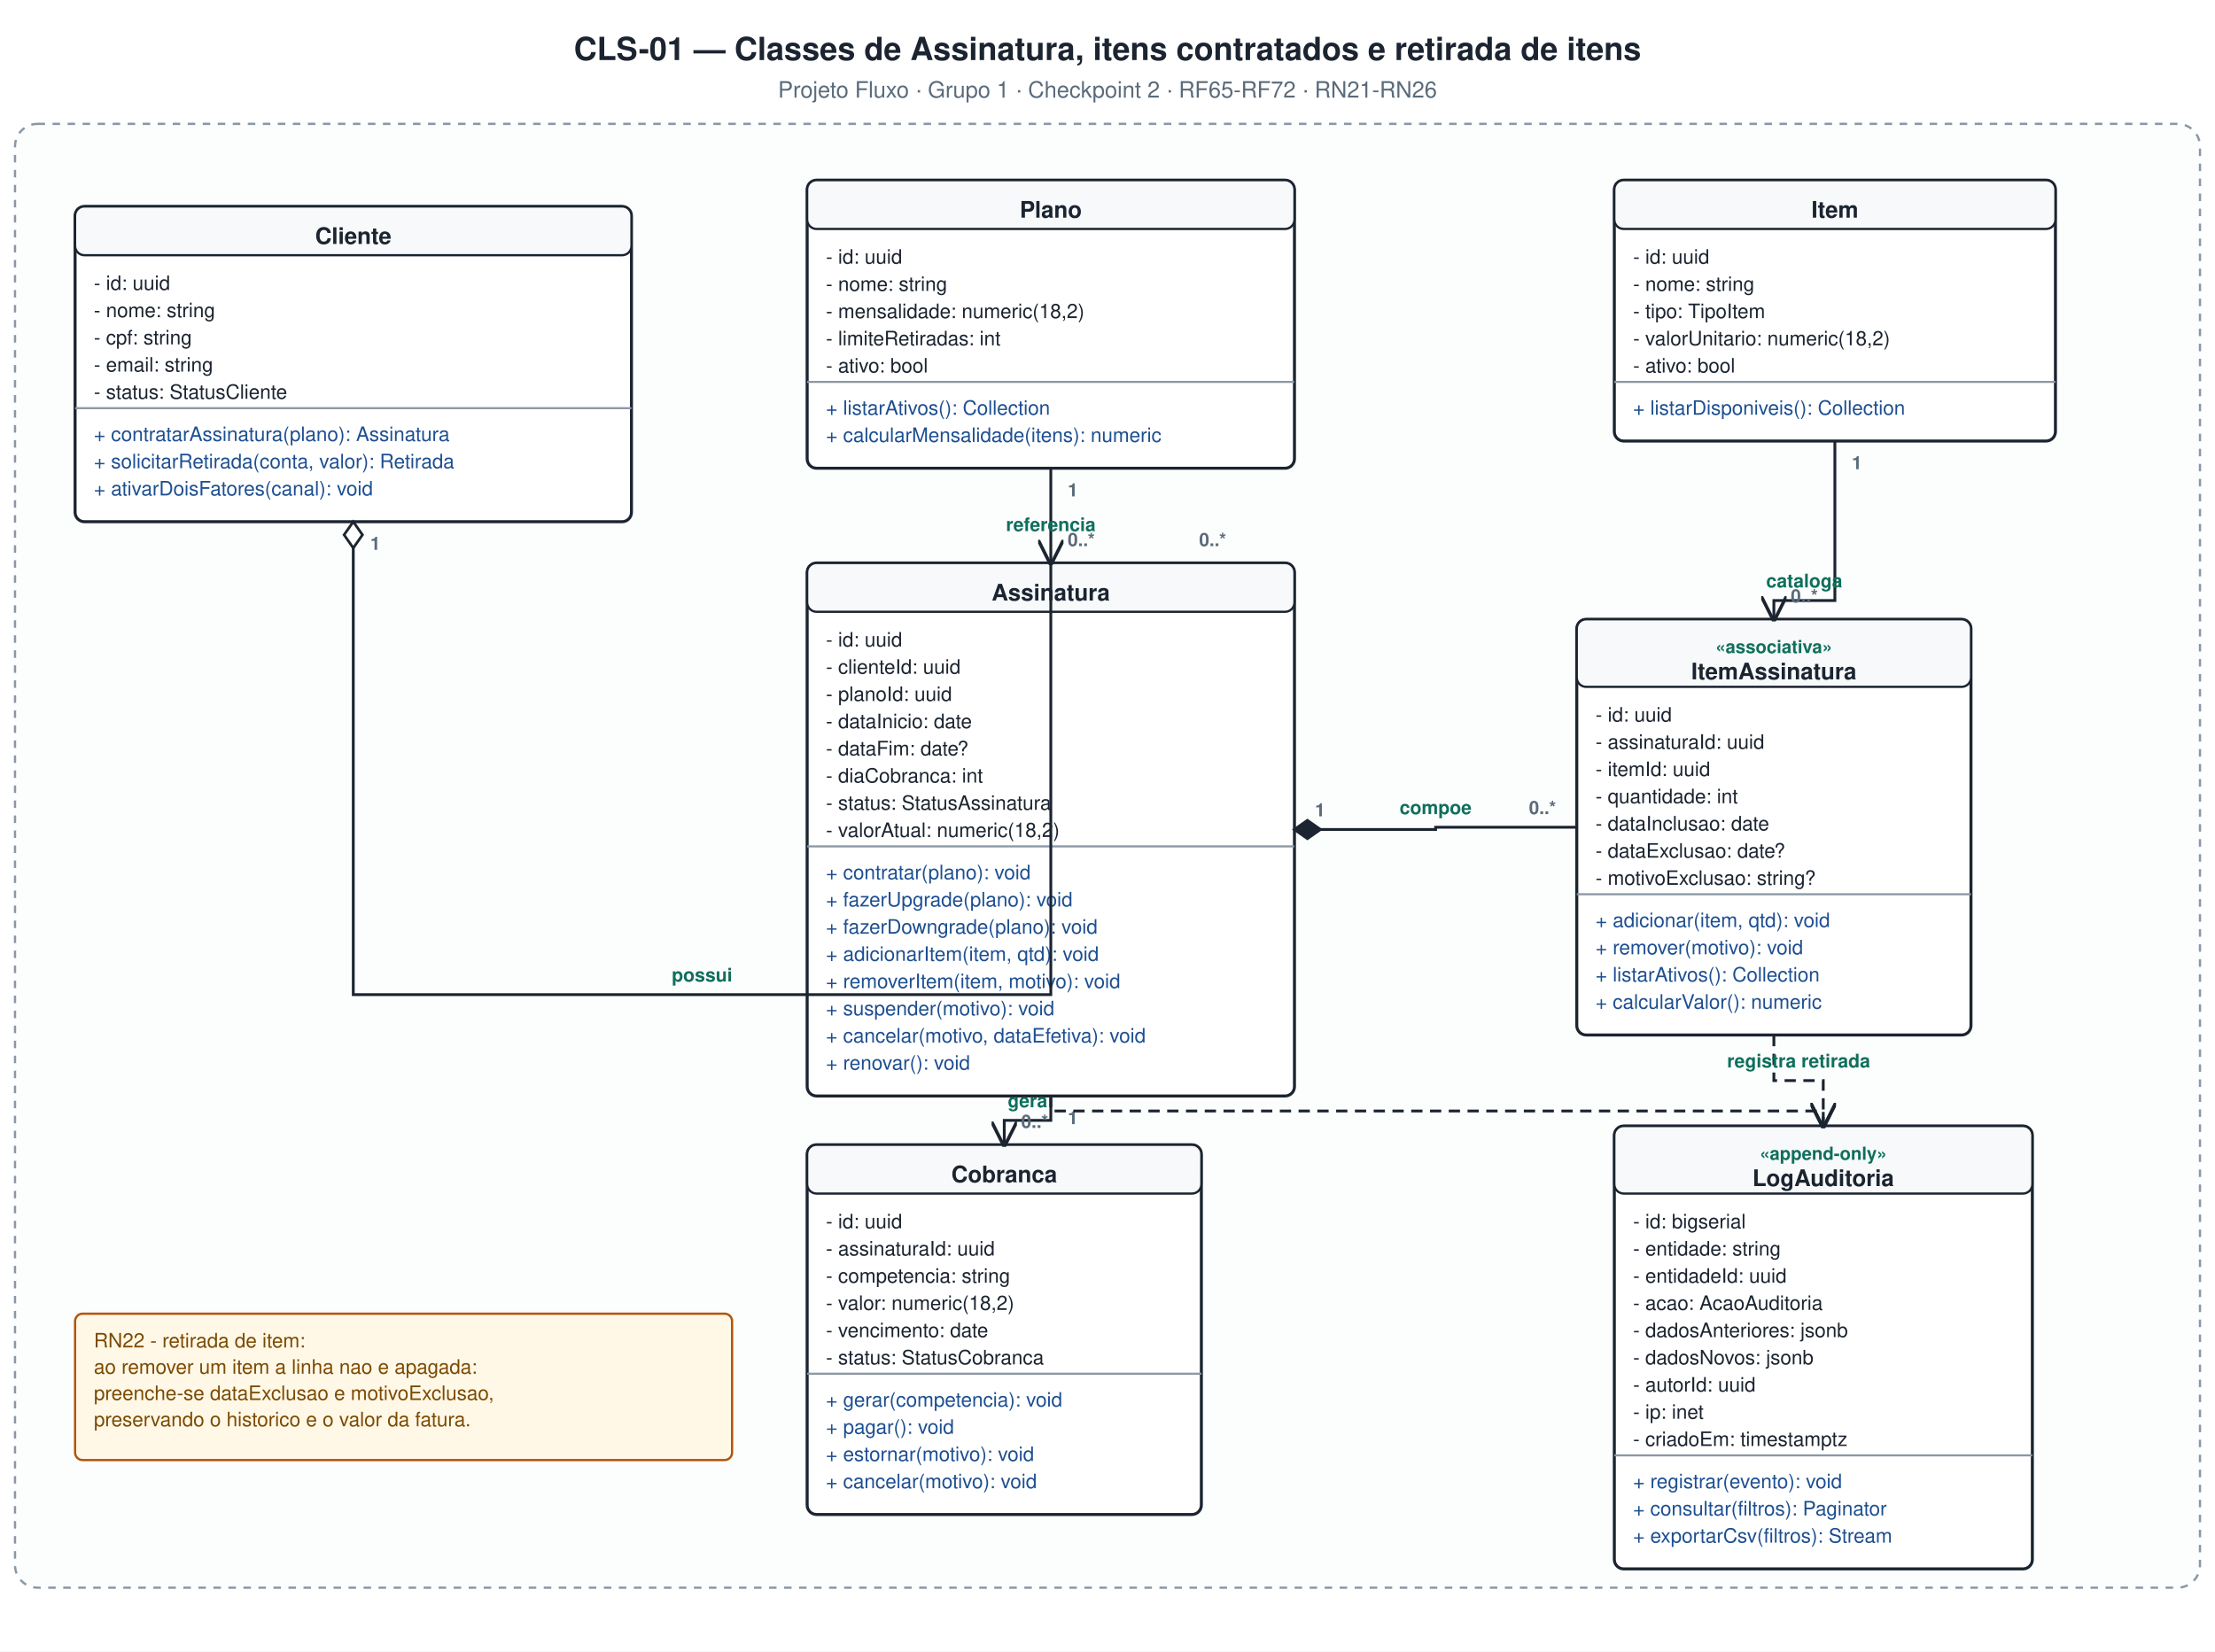
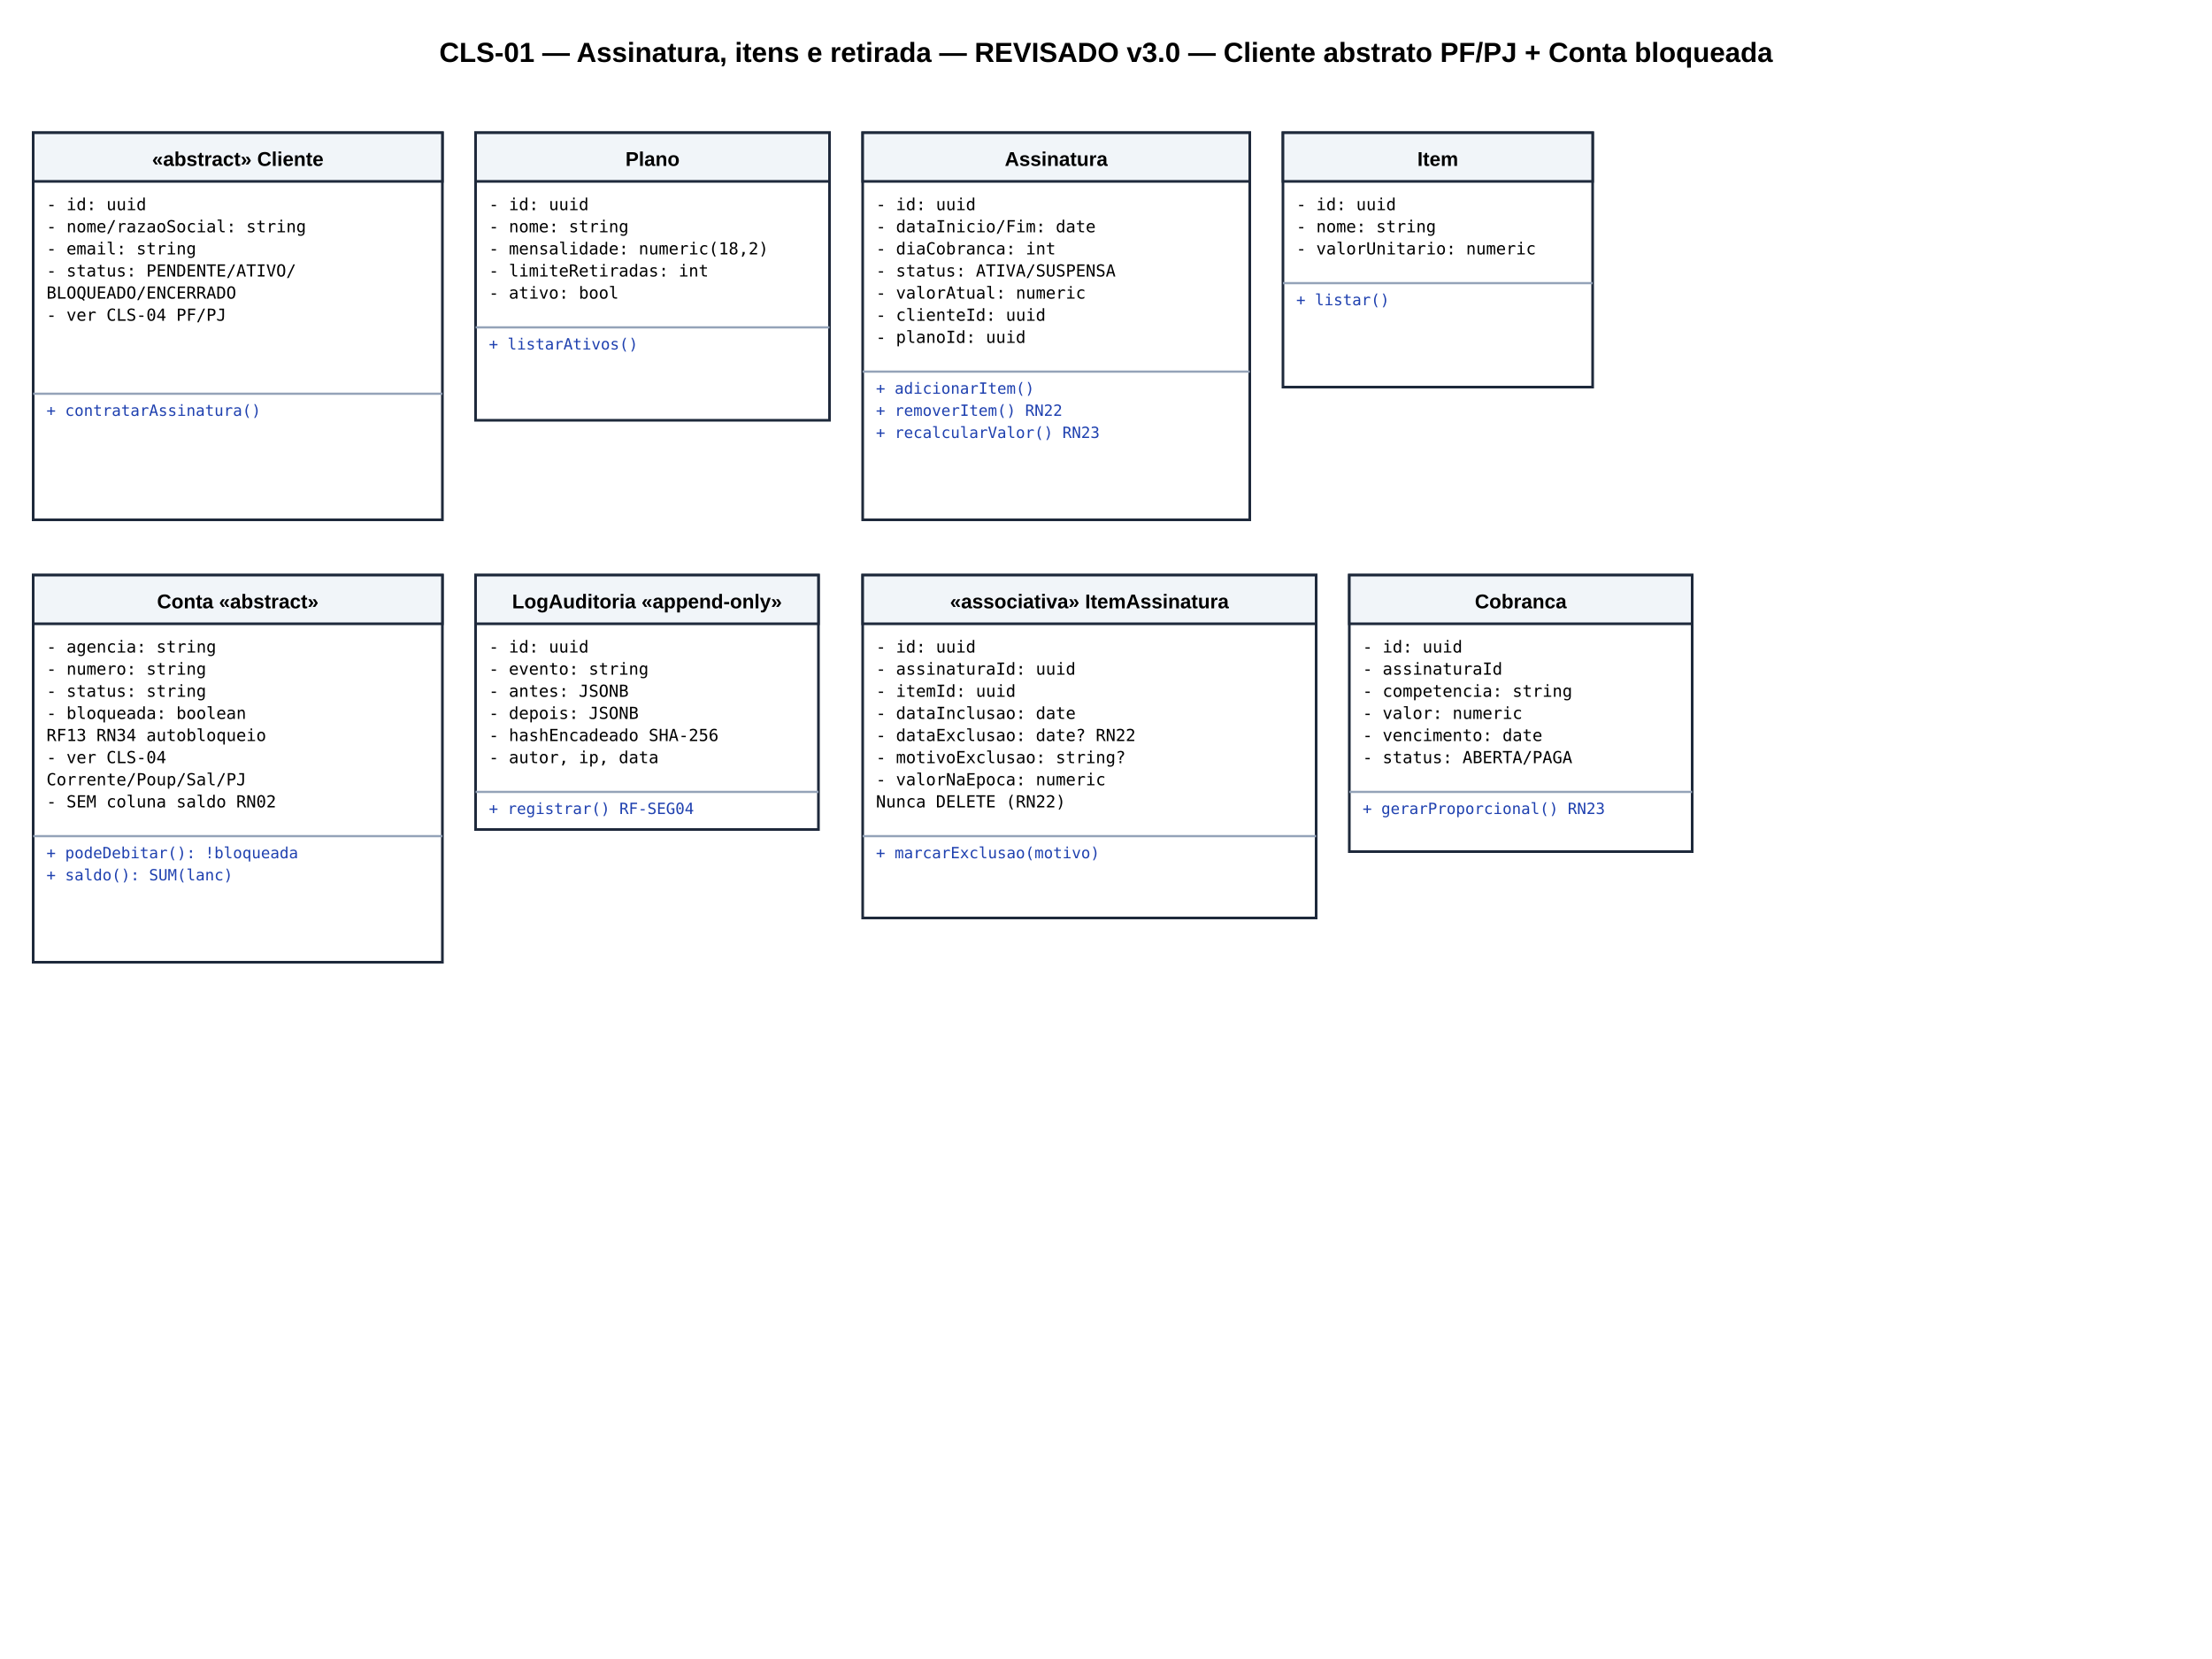
- <svg xmlns="http://www.w3.org/2000/svg" width="1180" height="880" viewBox="0 0 1180 880">
-   <defs>
-     <marker id="arrow" viewBox="0 0 10 10" refX="9" refY="5" markerWidth="7" markerHeight="7" orient="auto-start-reverse">
-       <path d="M 0 0 L 10 5 L 0 10 z" fill="#8a97a5" />
-     </marker>
-     <marker id="arrow-ink" viewBox="0 0 10 10" refX="9" refY="5" markerWidth="7" markerHeight="7" orient="auto-start-reverse">
-       <path d="M 0 0 L 10 5 L 0 10 z" fill="#1b2430" />
-     </marker>
-     <marker id="arrow-ret" viewBox="0 0 10 10" refX="9" refY="5" markerWidth="7" markerHeight="7" orient="auto-start-reverse">
-       <path d="M 0 0 L 10 5 L 0 10 z" fill="#0f6f5c" />
-     </marker>
-     <marker id="open" viewBox="0 0 12 12" refX="11" refY="6" markerWidth="9" markerHeight="9" orient="auto-start-reverse">
-       <path d="M 0 0 L 12 6 L 0 12" fill="none" stroke="#1b2430" stroke-width="1.6" />
-     </marker>
-     <marker id="open-gen" viewBox="0 0 14 14" refX="12" refY="7" markerWidth="11" markerHeight="11" orient="auto-start-reverse">
-       <path d="M 0 0 L 14 7 L 0 14" fill="#ffffff" stroke="#1b2430" stroke-width="1.6" />
-     </marker>
-     <marker id="diamond" viewBox="0 0 12 12" refX="10" refY="6" markerWidth="8" markerHeight="8" orient="auto-start-reverse">
-       <path d="M 0 6 L 6 3 L 12 6 L 6 9 z" fill="#ffffff" stroke="#1b2430" stroke-width="1.5" />
-     </marker>
-     <marker id="diamond-fill" viewBox="0 0 12 12" refX="10" refY="6" markerWidth="8" markerHeight="8" orient="auto-start-reverse">
-       <path d="M 0 6 L 6 3 L 12 6 L 6 9 z" fill="#1b2430" stroke="#1b2430" stroke-width="1.2" />
-     </marker>
-   </defs>
-   <rect width="1180" height="880" fill="#ffffff" />
-   <text x="590.0" y="32.0" font-family="Segoe UI, Helvetica, Arial, sans-serif" font-size="17" font-weight="700" text-anchor="middle" fill="#1b2430">CLS-01 — Classes de Assinatura, itens contratados e retirada de itens</text>
-   <text x="590.0" y="52.0" font-family="Segoe UI, Helvetica, Arial, sans-serif" font-size="12" font-weight="500" text-anchor="middle" fill="#5a6b7b">Projeto Fluxo · Grupo 1 · Checkpoint 2 · RF65-RF72 · RN21-RN26</text>
-   <rect x="8" y="66" width="1164" height="780" rx="12" fill="#fcfdfd" stroke="#8a97a5" stroke-width="1.2" stroke-dasharray="4 4" />
-   <rect x="40.0" y="110.0" width="296.4" height="168.0" rx="5" fill="#ffffff" stroke="#1b2430" stroke-width="1.6" />
-   <rect x="40.0" y="110.0" width="296.4" height="26.0" rx="5" fill="#f7f9fb" stroke="#1b2430" stroke-width="1.2" />
-   <text x="188.2" y="130.0" font-family="Segoe UI, Helvetica, Arial, sans-serif" font-size="12.2" font-weight="700" text-anchor="middle" fill="#1b2430">Cliente</text>
-   <text x="50.0" y="154.5" font-family="Segoe UI, Helvetica, Arial, sans-serif" font-size="10.6" font-weight="500" text-anchor="start" fill="#1b2430">- id: uuid</text>
-   <text x="50.0" y="169.0" font-family="Segoe UI, Helvetica, Arial, sans-serif" font-size="10.6" font-weight="500" text-anchor="start" fill="#1b2430">- nome: string</text>
-   <text x="50.0" y="183.5" font-family="Segoe UI, Helvetica, Arial, sans-serif" font-size="10.6" font-weight="500" text-anchor="start" fill="#1b2430">- cpf: string</text>
-   <text x="50.0" y="198.0" font-family="Segoe UI, Helvetica, Arial, sans-serif" font-size="10.6" font-weight="500" text-anchor="start" fill="#1b2430">- email: string</text>
-   <text x="50.0" y="212.5" font-family="Segoe UI, Helvetica, Arial, sans-serif" font-size="10.6" font-weight="500" text-anchor="start" fill="#1b2430">- status: StatusCliente</text>
-   <line x1="40.0" y1="217.5" x2="336.4" y2="217.5" stroke="#8a97a5" stroke-width="1.1" />
-   <text x="50.0" y="235.0" font-family="Segoe UI, Helvetica, Arial, sans-serif" font-size="10.6" font-weight="500" text-anchor="start" fill="#1d4f91">+ contratarAssinatura(plano): Assinatura</text>
-   <text x="50.0" y="249.5" font-family="Segoe UI, Helvetica, Arial, sans-serif" font-size="10.6" font-weight="500" text-anchor="start" fill="#1d4f91">+ solicitarRetirada(conta, valor): Retirada</text>
-   <text x="50.0" y="264.0" font-family="Segoe UI, Helvetica, Arial, sans-serif" font-size="10.6" font-weight="500" text-anchor="start" fill="#1d4f91">+ ativarDoisFatores(canal): void</text>
-   <rect x="430.0" y="96.0" width="259.6" height="153.5" rx="5" fill="#ffffff" stroke="#1b2430" stroke-width="1.6" />
-   <rect x="430.0" y="96.0" width="259.6" height="26.0" rx="5" fill="#f7f9fb" stroke="#1b2430" stroke-width="1.2" />
-   <text x="559.8" y="116.0" font-family="Segoe UI, Helvetica, Arial, sans-serif" font-size="12.2" font-weight="700" text-anchor="middle" fill="#1b2430">Plano</text>
-   <text x="440.0" y="140.5" font-family="Segoe UI, Helvetica, Arial, sans-serif" font-size="10.6" font-weight="500" text-anchor="start" fill="#1b2430">- id: uuid</text>
-   <text x="440.0" y="155.0" font-family="Segoe UI, Helvetica, Arial, sans-serif" font-size="10.6" font-weight="500" text-anchor="start" fill="#1b2430">- nome: string</text>
-   <text x="440.0" y="169.5" font-family="Segoe UI, Helvetica, Arial, sans-serif" font-size="10.6" font-weight="500" text-anchor="start" fill="#1b2430">- mensalidade: numeric(18,2)</text>
-   <text x="440.0" y="184.0" font-family="Segoe UI, Helvetica, Arial, sans-serif" font-size="10.6" font-weight="500" text-anchor="start" fill="#1b2430">- limiteRetiradas: int</text>
-   <text x="440.0" y="198.5" font-family="Segoe UI, Helvetica, Arial, sans-serif" font-size="10.6" font-weight="500" text-anchor="start" fill="#1b2430">- ativo: bool</text>
-   <line x1="430.0" y1="203.5" x2="689.5" y2="203.5" stroke="#8a97a5" stroke-width="1.1" />
-   <text x="440.0" y="221.0" font-family="Segoe UI, Helvetica, Arial, sans-serif" font-size="10.6" font-weight="500" text-anchor="start" fill="#1d4f91">+ listarAtivos(): Collection</text>
-   <text x="440.0" y="235.5" font-family="Segoe UI, Helvetica, Arial, sans-serif" font-size="10.6" font-weight="500" text-anchor="start" fill="#1d4f91">+ calcularMensalidade(itens): numeric</text>
-   <rect x="430.0" y="300.0" width="259.6" height="284.0" rx="5" fill="#ffffff" stroke="#1b2430" stroke-width="1.6" />
-   <rect x="430.0" y="300.0" width="259.6" height="26.0" rx="5" fill="#f7f9fb" stroke="#1b2430" stroke-width="1.2" />
-   <text x="559.8" y="320.0" font-family="Segoe UI, Helvetica, Arial, sans-serif" font-size="12.2" font-weight="700" text-anchor="middle" fill="#1b2430">Assinatura</text>
-   <text x="440.0" y="344.5" font-family="Segoe UI, Helvetica, Arial, sans-serif" font-size="10.6" font-weight="500" text-anchor="start" fill="#1b2430">- id: uuid</text>
-   <text x="440.0" y="359.0" font-family="Segoe UI, Helvetica, Arial, sans-serif" font-size="10.6" font-weight="500" text-anchor="start" fill="#1b2430">- clienteId: uuid</text>
-   <text x="440.0" y="373.5" font-family="Segoe UI, Helvetica, Arial, sans-serif" font-size="10.6" font-weight="500" text-anchor="start" fill="#1b2430">- planoId: uuid</text>
-   <text x="440.0" y="388.0" font-family="Segoe UI, Helvetica, Arial, sans-serif" font-size="10.6" font-weight="500" text-anchor="start" fill="#1b2430">- dataInicio: date</text>
-   <text x="440.0" y="402.5" font-family="Segoe UI, Helvetica, Arial, sans-serif" font-size="10.6" font-weight="500" text-anchor="start" fill="#1b2430">- dataFim: date?</text>
-   <text x="440.0" y="417.0" font-family="Segoe UI, Helvetica, Arial, sans-serif" font-size="10.6" font-weight="500" text-anchor="start" fill="#1b2430">- diaCobranca: int</text>
-   <text x="440.0" y="431.5" font-family="Segoe UI, Helvetica, Arial, sans-serif" font-size="10.6" font-weight="500" text-anchor="start" fill="#1b2430">- status: StatusAssinatura</text>
-   <text x="440.0" y="446.0" font-family="Segoe UI, Helvetica, Arial, sans-serif" font-size="10.6" font-weight="500" text-anchor="start" fill="#1b2430">- valorAtual: numeric(18,2)</text>
-   <line x1="430.0" y1="451.0" x2="689.5" y2="451.0" stroke="#8a97a5" stroke-width="1.1" />
-   <text x="440.0" y="468.5" font-family="Segoe UI, Helvetica, Arial, sans-serif" font-size="10.6" font-weight="500" text-anchor="start" fill="#1d4f91">+ contratar(plano): void</text>
-   <text x="440.0" y="483.0" font-family="Segoe UI, Helvetica, Arial, sans-serif" font-size="10.6" font-weight="500" text-anchor="start" fill="#1d4f91">+ fazerUpgrade(plano): void</text>
-   <text x="440.0" y="497.5" font-family="Segoe UI, Helvetica, Arial, sans-serif" font-size="10.6" font-weight="500" text-anchor="start" fill="#1d4f91">+ fazerDowngrade(plano): void</text>
-   <text x="440.0" y="512.0" font-family="Segoe UI, Helvetica, Arial, sans-serif" font-size="10.6" font-weight="500" text-anchor="start" fill="#1d4f91">+ adicionarItem(item, qtd): void</text>
-   <text x="440.0" y="526.5" font-family="Segoe UI, Helvetica, Arial, sans-serif" font-size="10.6" font-weight="500" text-anchor="start" fill="#1d4f91">+ removerItem(item, motivo): void</text>
-   <text x="440.0" y="541.0" font-family="Segoe UI, Helvetica, Arial, sans-serif" font-size="10.6" font-weight="500" text-anchor="start" fill="#1d4f91">+ suspender(motivo): void</text>
-   <text x="440.0" y="555.5" font-family="Segoe UI, Helvetica, Arial, sans-serif" font-size="10.6" font-weight="500" text-anchor="start" fill="#1d4f91">+ cancelar(motivo, dataEfetiva): void</text>
-   <text x="440.0" y="570.0" font-family="Segoe UI, Helvetica, Arial, sans-serif" font-size="10.6" font-weight="500" text-anchor="start" fill="#1d4f91">+ renovar(): void</text>
-   <rect x="860.0" y="96.0" width="235.0" height="139.0" rx="5" fill="#ffffff" stroke="#1b2430" stroke-width="1.6" />
-   <rect x="860.0" y="96.0" width="235.0" height="26.0" rx="5" fill="#f7f9fb" stroke="#1b2430" stroke-width="1.2" />
-   <text x="977.5" y="116.0" font-family="Segoe UI, Helvetica, Arial, sans-serif" font-size="12.2" font-weight="700" text-anchor="middle" fill="#1b2430">Item</text>
-   <text x="870.0" y="140.5" font-family="Segoe UI, Helvetica, Arial, sans-serif" font-size="10.6" font-weight="500" text-anchor="start" fill="#1b2430">- id: uuid</text>
-   <text x="870.0" y="155.0" font-family="Segoe UI, Helvetica, Arial, sans-serif" font-size="10.6" font-weight="500" text-anchor="start" fill="#1b2430">- nome: string</text>
-   <text x="870.0" y="169.5" font-family="Segoe UI, Helvetica, Arial, sans-serif" font-size="10.6" font-weight="500" text-anchor="start" fill="#1b2430">- tipo: TipoItem</text>
-   <text x="870.0" y="184.0" font-family="Segoe UI, Helvetica, Arial, sans-serif" font-size="10.6" font-weight="500" text-anchor="start" fill="#1b2430">- valorUnitario: numeric(18,2)</text>
-   <text x="870.0" y="198.5" font-family="Segoe UI, Helvetica, Arial, sans-serif" font-size="10.6" font-weight="500" text-anchor="start" fill="#1b2430">- ativo: bool</text>
-   <line x1="860.0" y1="203.5" x2="1095.0" y2="203.5" stroke="#8a97a5" stroke-width="1.1" />
-   <text x="870.0" y="221.0" font-family="Segoe UI, Helvetica, Arial, sans-serif" font-size="10.6" font-weight="500" text-anchor="start" fill="#1d4f91">+ listarDisponiveis(): Collection</text>
-   <rect x="840.0" y="330.0" width="210.0" height="221.5" rx="5" fill="#ffffff" stroke="#1b2430" stroke-width="1.6" />
-   <rect x="840.0" y="330.0" width="210.0" height="36.0" rx="5" fill="#f7f9fb" stroke="#1b2430" stroke-width="1.2" />
-   <text x="945.0" y="348.0" font-family="Segoe UI, Helvetica, Arial, sans-serif" font-size="9.6" font-weight="600" text-anchor="middle" fill="#0f6f5c">«associativa»</text>
-   <text x="945.0" y="362.0" font-family="Segoe UI, Helvetica, Arial, sans-serif" font-size="12.2" font-weight="700" text-anchor="middle" fill="#1b2430">ItemAssinatura</text>
-   <text x="850.0" y="384.5" font-family="Segoe UI, Helvetica, Arial, sans-serif" font-size="10.6" font-weight="500" text-anchor="start" fill="#1b2430">- id: uuid</text>
-   <text x="850.0" y="399.0" font-family="Segoe UI, Helvetica, Arial, sans-serif" font-size="10.6" font-weight="500" text-anchor="start" fill="#1b2430">- assinaturaId: uuid</text>
-   <text x="850.0" y="413.5" font-family="Segoe UI, Helvetica, Arial, sans-serif" font-size="10.6" font-weight="500" text-anchor="start" fill="#1b2430">- itemId: uuid</text>
-   <text x="850.0" y="428.0" font-family="Segoe UI, Helvetica, Arial, sans-serif" font-size="10.6" font-weight="500" text-anchor="start" fill="#1b2430">- quantidade: int</text>
-   <text x="850.0" y="442.5" font-family="Segoe UI, Helvetica, Arial, sans-serif" font-size="10.6" font-weight="500" text-anchor="start" fill="#1b2430">- dataInclusao: date</text>
-   <text x="850.0" y="457.0" font-family="Segoe UI, Helvetica, Arial, sans-serif" font-size="10.6" font-weight="500" text-anchor="start" fill="#1b2430">- dataExclusao: date?</text>
-   <text x="850.0" y="471.5" font-family="Segoe UI, Helvetica, Arial, sans-serif" font-size="10.6" font-weight="500" text-anchor="start" fill="#1b2430">- motivoExclusao: string?</text>
-   <line x1="840.0" y1="476.5" x2="1050.0" y2="476.5" stroke="#8a97a5" stroke-width="1.1" />
-   <text x="850.0" y="494.0" font-family="Segoe UI, Helvetica, Arial, sans-serif" font-size="10.6" font-weight="500" text-anchor="start" fill="#1d4f91">+ adicionar(item, qtd): void</text>
-   <text x="850.0" y="508.5" font-family="Segoe UI, Helvetica, Arial, sans-serif" font-size="10.6" font-weight="500" text-anchor="start" fill="#1d4f91">+ remover(motivo): void</text>
-   <text x="850.0" y="523.0" font-family="Segoe UI, Helvetica, Arial, sans-serif" font-size="10.6" font-weight="500" text-anchor="start" fill="#1d4f91">+ listarAtivos(): Collection</text>
-   <text x="850.0" y="537.5" font-family="Segoe UI, Helvetica, Arial, sans-serif" font-size="10.6" font-weight="500" text-anchor="start" fill="#1d4f91">+ calcularValor(): numeric</text>
-   <rect x="430.0" y="610.0" width="210.0" height="197.0" rx="5" fill="#ffffff" stroke="#1b2430" stroke-width="1.6" />
-   <rect x="430.0" y="610.0" width="210.0" height="26.0" rx="5" fill="#f7f9fb" stroke="#1b2430" stroke-width="1.2" />
-   <text x="535.0" y="630.0" font-family="Segoe UI, Helvetica, Arial, sans-serif" font-size="12.2" font-weight="700" text-anchor="middle" fill="#1b2430">Cobranca</text>
-   <text x="440.0" y="654.5" font-family="Segoe UI, Helvetica, Arial, sans-serif" font-size="10.6" font-weight="500" text-anchor="start" fill="#1b2430">- id: uuid</text>
-   <text x="440.0" y="669.0" font-family="Segoe UI, Helvetica, Arial, sans-serif" font-size="10.6" font-weight="500" text-anchor="start" fill="#1b2430">- assinaturaId: uuid</text>
-   <text x="440.0" y="683.5" font-family="Segoe UI, Helvetica, Arial, sans-serif" font-size="10.6" font-weight="500" text-anchor="start" fill="#1b2430">- competencia: string</text>
-   <text x="440.0" y="698.0" font-family="Segoe UI, Helvetica, Arial, sans-serif" font-size="10.6" font-weight="500" text-anchor="start" fill="#1b2430">- valor: numeric(18,2)</text>
-   <text x="440.0" y="712.5" font-family="Segoe UI, Helvetica, Arial, sans-serif" font-size="10.6" font-weight="500" text-anchor="start" fill="#1b2430">- vencimento: date</text>
-   <text x="440.0" y="727.0" font-family="Segoe UI, Helvetica, Arial, sans-serif" font-size="10.6" font-weight="500" text-anchor="start" fill="#1b2430">- status: StatusCobranca</text>
-   <line x1="430.0" y1="732.0" x2="640.0" y2="732.0" stroke="#8a97a5" stroke-width="1.1" />
-   <text x="440.0" y="749.5" font-family="Segoe UI, Helvetica, Arial, sans-serif" font-size="10.6" font-weight="500" text-anchor="start" fill="#1d4f91">+ gerar(competencia): void</text>
-   <text x="440.0" y="764.0" font-family="Segoe UI, Helvetica, Arial, sans-serif" font-size="10.6" font-weight="500" text-anchor="start" fill="#1d4f91">+ pagar(): void</text>
-   <text x="440.0" y="778.5" font-family="Segoe UI, Helvetica, Arial, sans-serif" font-size="10.6" font-weight="500" text-anchor="start" fill="#1d4f91">+ estornar(motivo): void</text>
-   <text x="440.0" y="793.0" font-family="Segoe UI, Helvetica, Arial, sans-serif" font-size="10.6" font-weight="500" text-anchor="start" fill="#1d4f91">+ cancelar(motivo): void</text>
-   <rect x="860.0" y="600.0" width="222.7" height="236.0" rx="5" fill="#ffffff" stroke="#1b2430" stroke-width="1.6" />
-   <rect x="860.0" y="600.0" width="222.7" height="36.0" rx="5" fill="#f7f9fb" stroke="#1b2430" stroke-width="1.2" />
-   <text x="971.3" y="618.0" font-family="Segoe UI, Helvetica, Arial, sans-serif" font-size="9.6" font-weight="600" text-anchor="middle" fill="#0f6f5c">«append-only»</text>
-   <text x="971.3" y="632.0" font-family="Segoe UI, Helvetica, Arial, sans-serif" font-size="12.2" font-weight="700" text-anchor="middle" fill="#1b2430">LogAuditoria</text>
-   <text x="870.0" y="654.5" font-family="Segoe UI, Helvetica, Arial, sans-serif" font-size="10.6" font-weight="500" text-anchor="start" fill="#1b2430">- id: bigserial</text>
-   <text x="870.0" y="669.0" font-family="Segoe UI, Helvetica, Arial, sans-serif" font-size="10.6" font-weight="500" text-anchor="start" fill="#1b2430">- entidade: string</text>
-   <text x="870.0" y="683.5" font-family="Segoe UI, Helvetica, Arial, sans-serif" font-size="10.6" font-weight="500" text-anchor="start" fill="#1b2430">- entidadeId: uuid</text>
-   <text x="870.0" y="698.0" font-family="Segoe UI, Helvetica, Arial, sans-serif" font-size="10.6" font-weight="500" text-anchor="start" fill="#1b2430">- acao: AcaoAuditoria</text>
-   <text x="870.0" y="712.5" font-family="Segoe UI, Helvetica, Arial, sans-serif" font-size="10.6" font-weight="500" text-anchor="start" fill="#1b2430">- dadosAnteriores: jsonb</text>
-   <text x="870.0" y="727.0" font-family="Segoe UI, Helvetica, Arial, sans-serif" font-size="10.6" font-weight="500" text-anchor="start" fill="#1b2430">- dadosNovos: jsonb</text>
-   <text x="870.0" y="741.5" font-family="Segoe UI, Helvetica, Arial, sans-serif" font-size="10.6" font-weight="500" text-anchor="start" fill="#1b2430">- autorId: uuid</text>
-   <text x="870.0" y="756.0" font-family="Segoe UI, Helvetica, Arial, sans-serif" font-size="10.6" font-weight="500" text-anchor="start" fill="#1b2430">- ip: inet</text>
-   <text x="870.0" y="770.5" font-family="Segoe UI, Helvetica, Arial, sans-serif" font-size="10.6" font-weight="500" text-anchor="start" fill="#1b2430">- criadoEm: timestamptz</text>
-   <line x1="860.0" y1="775.5" x2="1082.7" y2="775.5" stroke="#8a97a5" stroke-width="1.1" />
-   <text x="870.0" y="793.0" font-family="Segoe UI, Helvetica, Arial, sans-serif" font-size="10.6" font-weight="500" text-anchor="start" fill="#1d4f91">+ registrar(evento): void</text>
-   <text x="870.0" y="807.5" font-family="Segoe UI, Helvetica, Arial, sans-serif" font-size="10.6" font-weight="500" text-anchor="start" fill="#1d4f91">+ consultar(filtros): Paginator</text>
-   <text x="870.0" y="822.0" font-family="Segoe UI, Helvetica, Arial, sans-serif" font-size="10.6" font-weight="500" text-anchor="start" fill="#1d4f91">+ exportarCsv(filtros): Stream</text>
-   <path d="M 188.2 278.0 L 188.2 530.0 L 559.8 530.0 L 559.8 300.0" fill="none" stroke="#1b2430" stroke-width="1.5" stroke-dasharray="" marker-end="" />
-   <polygon points="188.2,292.0 183.3,285.0 188.2,278.0 193.1,285.0" fill="#ffffff" stroke="#1b2430" stroke-width="1.4" />
-   <text x="374.0" y="523.0" font-family="Segoe UI, Helvetica, Arial, sans-serif" font-size="10" font-weight="600" text-anchor="middle" fill="#0f6f5c">possui</text>
-   <text x="197.2" y="293.0" font-family="Segoe UI, Helvetica, Arial, sans-serif" font-size="9.8" font-weight="700" text-anchor="start" fill="#5a6b7b">1</text>
-   <text x="568.8" y="291.0" font-family="Segoe UI, Helvetica, Arial, sans-serif" font-size="9.8" font-weight="700" text-anchor="start" fill="#5a6b7b">0..*</text>
-   <path d="M 559.8 249.5 L 559.8 290.0 L 559.8 290.0 L 559.8 300.0" fill="none" stroke="#1b2430" stroke-width="1.5" stroke-dasharray="" marker-end="url(#open)" />
-   <text x="559.8" y="283.0" font-family="Segoe UI, Helvetica, Arial, sans-serif" font-size="10" font-weight="600" text-anchor="middle" fill="#0f6f5c">referencia</text>
-   <text x="568.8" y="264.5" font-family="Segoe UI, Helvetica, Arial, sans-serif" font-size="9.8" font-weight="700" text-anchor="start" fill="#5a6b7b">1</text>
-   <text x="638.8" y="291.0" font-family="Segoe UI, Helvetica, Arial, sans-serif" font-size="9.8" font-weight="700" text-anchor="start" fill="#5a6b7b">0..*</text>
-   <path d="M 689.5 442.0 L 764.8 442.0 L 764.8 440.8 L 840.0 440.8" fill="none" stroke="#1b2430" stroke-width="1.5" stroke-dasharray="" marker-end="" />
-   <polygon points="703.5,442.0 696.5,437.1 689.5,442.0 696.5,446.9" fill="#1b2430" stroke="#1b2430" stroke-width="1.4" />
-   <text x="764.8" y="433.8" font-family="Segoe UI, Helvetica, Arial, sans-serif" font-size="10" font-weight="600" text-anchor="middle" fill="#0f6f5c">compoe</text>
-   <text x="700.5" y="435.0" font-family="Segoe UI, Helvetica, Arial, sans-serif" font-size="9.8" font-weight="700" text-anchor="start" fill="#5a6b7b">1</text>
-   <text x="829.0" y="433.8" font-family="Segoe UI, Helvetica, Arial, sans-serif" font-size="9.8" font-weight="700" text-anchor="end" fill="#5a6b7b">0..*</text>
-   <path d="M 977.5 235.0 L 977.5 320.0 L 945.0 320.0 L 945.0 330.0" fill="none" stroke="#1b2430" stroke-width="1.5" stroke-dasharray="" marker-end="url(#open)" />
-   <text x="961.2" y="313.0" font-family="Segoe UI, Helvetica, Arial, sans-serif" font-size="10" font-weight="600" text-anchor="middle" fill="#0f6f5c">cataloga</text>
-   <text x="986.5" y="250.0" font-family="Segoe UI, Helvetica, Arial, sans-serif" font-size="9.8" font-weight="700" text-anchor="start" fill="#5a6b7b">1</text>
-   <text x="954.0" y="321.0" font-family="Segoe UI, Helvetica, Arial, sans-serif" font-size="9.8" font-weight="700" text-anchor="start" fill="#5a6b7b">0..*</text>
-   <path d="M 559.8 584.0 L 559.8 597.0 L 535.0 597.0 L 535.0 610.0" fill="none" stroke="#1b2430" stroke-width="1.5" stroke-dasharray="" marker-end="url(#open)" />
-   <text x="547.4" y="590.0" font-family="Segoe UI, Helvetica, Arial, sans-serif" font-size="10" font-weight="600" text-anchor="middle" fill="#0f6f5c">gera</text>
-   <text x="568.8" y="599.0" font-family="Segoe UI, Helvetica, Arial, sans-serif" font-size="9.8" font-weight="700" text-anchor="start" fill="#5a6b7b">1</text>
-   <text x="544.0" y="601.0" font-family="Segoe UI, Helvetica, Arial, sans-serif" font-size="9.8" font-weight="700" text-anchor="start" fill="#5a6b7b">0..*</text>
-   <path d="M 945.0 551.5 L 945.0 575.8 L 971.3 575.8 L 971.3 600.0" fill="none" stroke="#1b2430" stroke-width="1.5" stroke-dasharray="6 4" marker-end="url(#open)" />
-   <text x="958.2" y="568.8" font-family="Segoe UI, Helvetica, Arial, sans-serif" font-size="10" font-weight="600" text-anchor="middle" fill="#0f6f5c">registra retirada</text>
-   <path d="M 559.8 584.0 L 559.8 592.0 L 971.3 592.0 L 971.3 600.0" fill="none" stroke="#1b2430" stroke-width="1.5" stroke-dasharray="6 4" marker-end="url(#open)" />
-   <rect x="40.0" y="700.0" width="350.0" height="78.0" rx="4" fill="#fff8e6" stroke="#b45309" stroke-width="1.2" />
-   <text x="50.0" y="718.0" font-family="Segoe UI, Helvetica, Arial, sans-serif" font-size="10.6" font-weight="500" text-anchor="start" fill="#7c4a03">RN22 - retirada de item:</text>
-   <text x="50.0" y="732.0" font-family="Segoe UI, Helvetica, Arial, sans-serif" font-size="10.6" font-weight="500" text-anchor="start" fill="#7c4a03">ao remover um item a linha nao e apagada:</text>
-   <text x="50.0" y="746.0" font-family="Segoe UI, Helvetica, Arial, sans-serif" font-size="10.6" font-weight="500" text-anchor="start" fill="#7c4a03">preenche-se dataExclusao e motivoExclusao,</text>
-   <text x="50.0" y="760.0" font-family="Segoe UI, Helvetica, Arial, sans-serif" font-size="10.6" font-weight="500" text-anchor="start" fill="#7c4a03">preservando o historico e o valor da fatura.</text>
+ <svg xmlns="http://www.w3.org/2000/svg" baseProfile="full" height="750px" version="1.1" viewBox="0 0 1000 750" width="1000px">
+   <defs />
+   <rect fill="white" height="100%" width="100%" x="0" y="0" />
+   <text font-family="Segoe UI, Arial" font-size="12.5px" font-weight="700" text-anchor="middle" x="500" y="28">CLS-01 — Assinatura, itens e retirada — REVISADO v3.0 — Cliente abstrato PF/PJ + Conta bloqueada</text>
+   <rect fill="white" height="175" stroke="#1e293b" stroke-width="1.2" width="185" x="15" y="60" />
+   <rect fill="#f1f5f9" height="22" stroke="#1e293b" stroke-width="1.2" width="185" x="15" y="60" />
+   <text font-family="Segoe UI, Arial" font-size="9px" font-weight="700" text-anchor="middle" x="107.5" y="75">«abstract» Cliente</text>
+   <text font-family="Consolas, monospace" font-size="7.5px" x="21" y="95">- id: uuid</text>
+   <text font-family="Consolas, monospace" font-size="7.5px" x="21" y="105">- nome/razaoSocial: string</text>
+   <text font-family="Consolas, monospace" font-size="7.5px" x="21" y="115">- email: string</text>
+   <text font-family="Consolas, monospace" font-size="7.5px" x="21" y="125">- status: PENDENTE/ATIVO/</text>
+   <text font-family="Consolas, monospace" font-size="7.5px" x="21" y="135">  BLOQUEADO/ENCERRADO</text>
+   <text font-family="Consolas, monospace" font-size="7.5px" x="21" y="145">- ver CLS-04 PF/PJ</text>
+   <text font-family="Consolas, monospace" font-size="7.5px" x="21" y="155" />
+   <text font-family="Consolas, monospace" font-size="7.5px" x="21" y="165" />
+   <line stroke="#94a3b8" x1="15" x2="200" y1="178" y2="178" />
+   <text fill="#1e40af" font-family="Consolas, monospace" font-size="7px" x="21" y="188">+ contratarAssinatura()</text>
+   <rect fill="white" height="130" stroke="#1e293b" stroke-width="1.2" width="160" x="215" y="60" />
+   <rect fill="#f1f5f9" height="22" stroke="#1e293b" stroke-width="1.2" width="160" x="215" y="60" />
+   <text font-family="Segoe UI, Arial" font-size="9px" font-weight="700" text-anchor="middle" x="295.0" y="75">Plano</text>
+   <text font-family="Consolas, monospace" font-size="7.5px" x="221" y="95">- id: uuid</text>
+   <text font-family="Consolas, monospace" font-size="7.5px" x="221" y="105">- nome: string</text>
+   <text font-family="Consolas, monospace" font-size="7.5px" x="221" y="115">- mensalidade: numeric(18,2)</text>
+   <text font-family="Consolas, monospace" font-size="7.5px" x="221" y="125">- limiteRetiradas: int</text>
+   <text font-family="Consolas, monospace" font-size="7.5px" x="221" y="135">- ativo: bool</text>
+   <line stroke="#94a3b8" x1="215" x2="375" y1="148" y2="148" />
+   <text fill="#1e40af" font-family="Consolas, monospace" font-size="7px" x="221" y="158">+ listarAtivos()</text>
+   <rect fill="white" height="175" stroke="#1e293b" stroke-width="1.2" width="175" x="390" y="60" />
+   <rect fill="#f1f5f9" height="22" stroke="#1e293b" stroke-width="1.2" width="175" x="390" y="60" />
+   <text font-family="Segoe UI, Arial" font-size="9px" font-weight="700" text-anchor="middle" x="477.5" y="75">Assinatura</text>
+   <text font-family="Consolas, monospace" font-size="7.5px" x="396" y="95">- id: uuid</text>
+   <text font-family="Consolas, monospace" font-size="7.5px" x="396" y="105">- dataInicio/Fim: date</text>
+   <text font-family="Consolas, monospace" font-size="7.5px" x="396" y="115">- diaCobranca: int</text>
+   <text font-family="Consolas, monospace" font-size="7.5px" x="396" y="125">- status: ATIVA/SUSPENSA</text>
+   <text font-family="Consolas, monospace" font-size="7.5px" x="396" y="135">- valorAtual: numeric</text>
+   <text font-family="Consolas, monospace" font-size="7.5px" x="396" y="145">- clienteId: uuid</text>
+   <text font-family="Consolas, monospace" font-size="7.5px" x="396" y="155">- planoId: uuid</text>
+   <line stroke="#94a3b8" x1="390" x2="565" y1="168" y2="168" />
+   <text fill="#1e40af" font-family="Consolas, monospace" font-size="7px" x="396" y="178">+ adicionarItem()</text>
+   <text fill="#1e40af" font-family="Consolas, monospace" font-size="7px" x="396" y="188">+ removerItem() RN22</text>
+   <text fill="#1e40af" font-family="Consolas, monospace" font-size="7px" x="396" y="198">+ recalcularValor() RN23</text>
+   <rect fill="white" height="115" stroke="#1e293b" stroke-width="1.2" width="140" x="580" y="60" />
+   <rect fill="#f1f5f9" height="22" stroke="#1e293b" stroke-width="1.2" width="140" x="580" y="60" />
+   <text font-family="Segoe UI, Arial" font-size="9px" font-weight="700" text-anchor="middle" x="650.0" y="75">Item</text>
+   <text font-family="Consolas, monospace" font-size="7.5px" x="586" y="95">- id: uuid</text>
+   <text font-family="Consolas, monospace" font-size="7.5px" x="586" y="105">- nome: string</text>
+   <text font-family="Consolas, monospace" font-size="7.5px" x="586" y="115">- valorUnitario: numeric</text>
+   <line stroke="#94a3b8" x1="580" x2="720" y1="128" y2="128" />
+   <text fill="#1e40af" font-family="Consolas, monospace" font-size="7px" x="586" y="138">+ listar()</text>
+   <rect fill="white" height="155" stroke="#1e293b" stroke-width="1.2" width="205" x="390" y="260" />
+   <rect fill="#f1f5f9" height="22" stroke="#1e293b" stroke-width="1.2" width="205" x="390" y="260" />
+   <text font-family="Segoe UI, Arial" font-size="9px" font-weight="700" text-anchor="middle" x="492.5" y="275">«associativa» ItemAssinatura</text>
+   <text font-family="Consolas, monospace" font-size="7.5px" x="396" y="295">- id: uuid</text>
+   <text font-family="Consolas, monospace" font-size="7.5px" x="396" y="305">- assinaturaId: uuid</text>
+   <text font-family="Consolas, monospace" font-size="7.5px" x="396" y="315">- itemId: uuid</text>
+   <text font-family="Consolas, monospace" font-size="7.5px" x="396" y="325">- dataInclusao: date</text>
+   <text font-family="Consolas, monospace" font-size="7.5px" x="396" y="335">- dataExclusao: date? RN22</text>
+   <text font-family="Consolas, monospace" font-size="7.5px" x="396" y="345">- motivoExclusao: string?</text>
+   <text font-family="Consolas, monospace" font-size="7.5px" x="396" y="355">- valorNaEpoca: numeric</text>
+   <text font-family="Consolas, monospace" font-size="7.5px" x="396" y="365">Nunca DELETE (RN22)</text>
+   <line stroke="#94a3b8" x1="390" x2="595" y1="378" y2="378" />
+   <text fill="#1e40af" font-family="Consolas, monospace" font-size="7px" x="396" y="388">+ marcarExclusao(motivo)</text>
+   <rect fill="white" height="125" stroke="#1e293b" stroke-width="1.2" width="155" x="610" y="260" />
+   <rect fill="#f1f5f9" height="22" stroke="#1e293b" stroke-width="1.2" width="155" x="610" y="260" />
+   <text font-family="Segoe UI, Arial" font-size="9px" font-weight="700" text-anchor="middle" x="687.5" y="275">Cobranca</text>
+   <text font-family="Consolas, monospace" font-size="7.5px" x="616" y="295">- id: uuid</text>
+   <text font-family="Consolas, monospace" font-size="7.5px" x="616" y="305">- assinaturaId</text>
+   <text font-family="Consolas, monospace" font-size="7.5px" x="616" y="315">- competencia: string</text>
+   <text font-family="Consolas, monospace" font-size="7.5px" x="616" y="325">- valor: numeric</text>
+   <text font-family="Consolas, monospace" font-size="7.5px" x="616" y="335">- vencimento: date</text>
+   <text font-family="Consolas, monospace" font-size="7.5px" x="616" y="345">- status: ABERTA/PAGA</text>
+   <line stroke="#94a3b8" x1="610" x2="765" y1="358" y2="358" />
+   <text fill="#1e40af" font-family="Consolas, monospace" font-size="7px" x="616" y="368">+ gerarProporcional() RN23</text>
+   <rect fill="white" height="175" stroke="#1e293b" stroke-width="1.2" width="185" x="15" y="260" />
+   <rect fill="#f1f5f9" height="22" stroke="#1e293b" stroke-width="1.2" width="185" x="15" y="260" />
+   <text font-family="Segoe UI, Arial" font-size="9px" font-weight="700" text-anchor="middle" x="107.5" y="275">Conta «abstract»</text>
+   <text font-family="Consolas, monospace" font-size="7.5px" x="21" y="295">- agencia: string</text>
+   <text font-family="Consolas, monospace" font-size="7.5px" x="21" y="305">- numero: string</text>
+   <text font-family="Consolas, monospace" font-size="7.5px" x="21" y="315">- status: string</text>
+   <text font-family="Consolas, monospace" font-size="7.5px" x="21" y="325">- bloqueada: boolean</text>
+   <text font-family="Consolas, monospace" font-size="7.5px" x="21" y="335">  RF13 RN34 autobloqueio</text>
+   <text font-family="Consolas, monospace" font-size="7.5px" x="21" y="345">- ver CLS-04</text>
+   <text font-family="Consolas, monospace" font-size="7.5px" x="21" y="355">  Corrente/Poup/Sal/PJ</text>
+   <text font-family="Consolas, monospace" font-size="7.5px" x="21" y="365">- SEM coluna saldo RN02</text>
+   <line stroke="#94a3b8" x1="15" x2="200" y1="378" y2="378" />
+   <text fill="#1e40af" font-family="Consolas, monospace" font-size="7px" x="21" y="388">+ podeDebitar(): !bloqueada</text>
+   <text fill="#1e40af" font-family="Consolas, monospace" font-size="7px" x="21" y="398">+ saldo(): SUM(lanc)</text>
+   <rect fill="white" height="115" stroke="#1e293b" stroke-width="1.2" width="155" x="215" y="260" />
+   <rect fill="#f1f5f9" height="22" stroke="#1e293b" stroke-width="1.2" width="155" x="215" y="260" />
+   <text font-family="Segoe UI, Arial" font-size="9px" font-weight="700" text-anchor="middle" x="292.5" y="275">LogAuditoria «append-only»</text>
+   <text font-family="Consolas, monospace" font-size="7.5px" x="221" y="295">- id: uuid</text>
+   <text font-family="Consolas, monospace" font-size="7.5px" x="221" y="305">- evento: string</text>
+   <text font-family="Consolas, monospace" font-size="7.5px" x="221" y="315">- antes: JSONB</text>
+   <text font-family="Consolas, monospace" font-size="7.5px" x="221" y="325">- depois: JSONB</text>
+   <text font-family="Consolas, monospace" font-size="7.5px" x="221" y="335">- hashEncadeado SHA-256</text>
+   <text font-family="Consolas, monospace" font-size="7.5px" x="221" y="345">- autor, ip, data</text>
+   <line stroke="#94a3b8" x1="215" x2="370" y1="358" y2="358" />
+   <text fill="#1e40af" font-family="Consolas, monospace" font-size="7px" x="221" y="368">+ registrar() RF-SEG04</text>
</svg>
